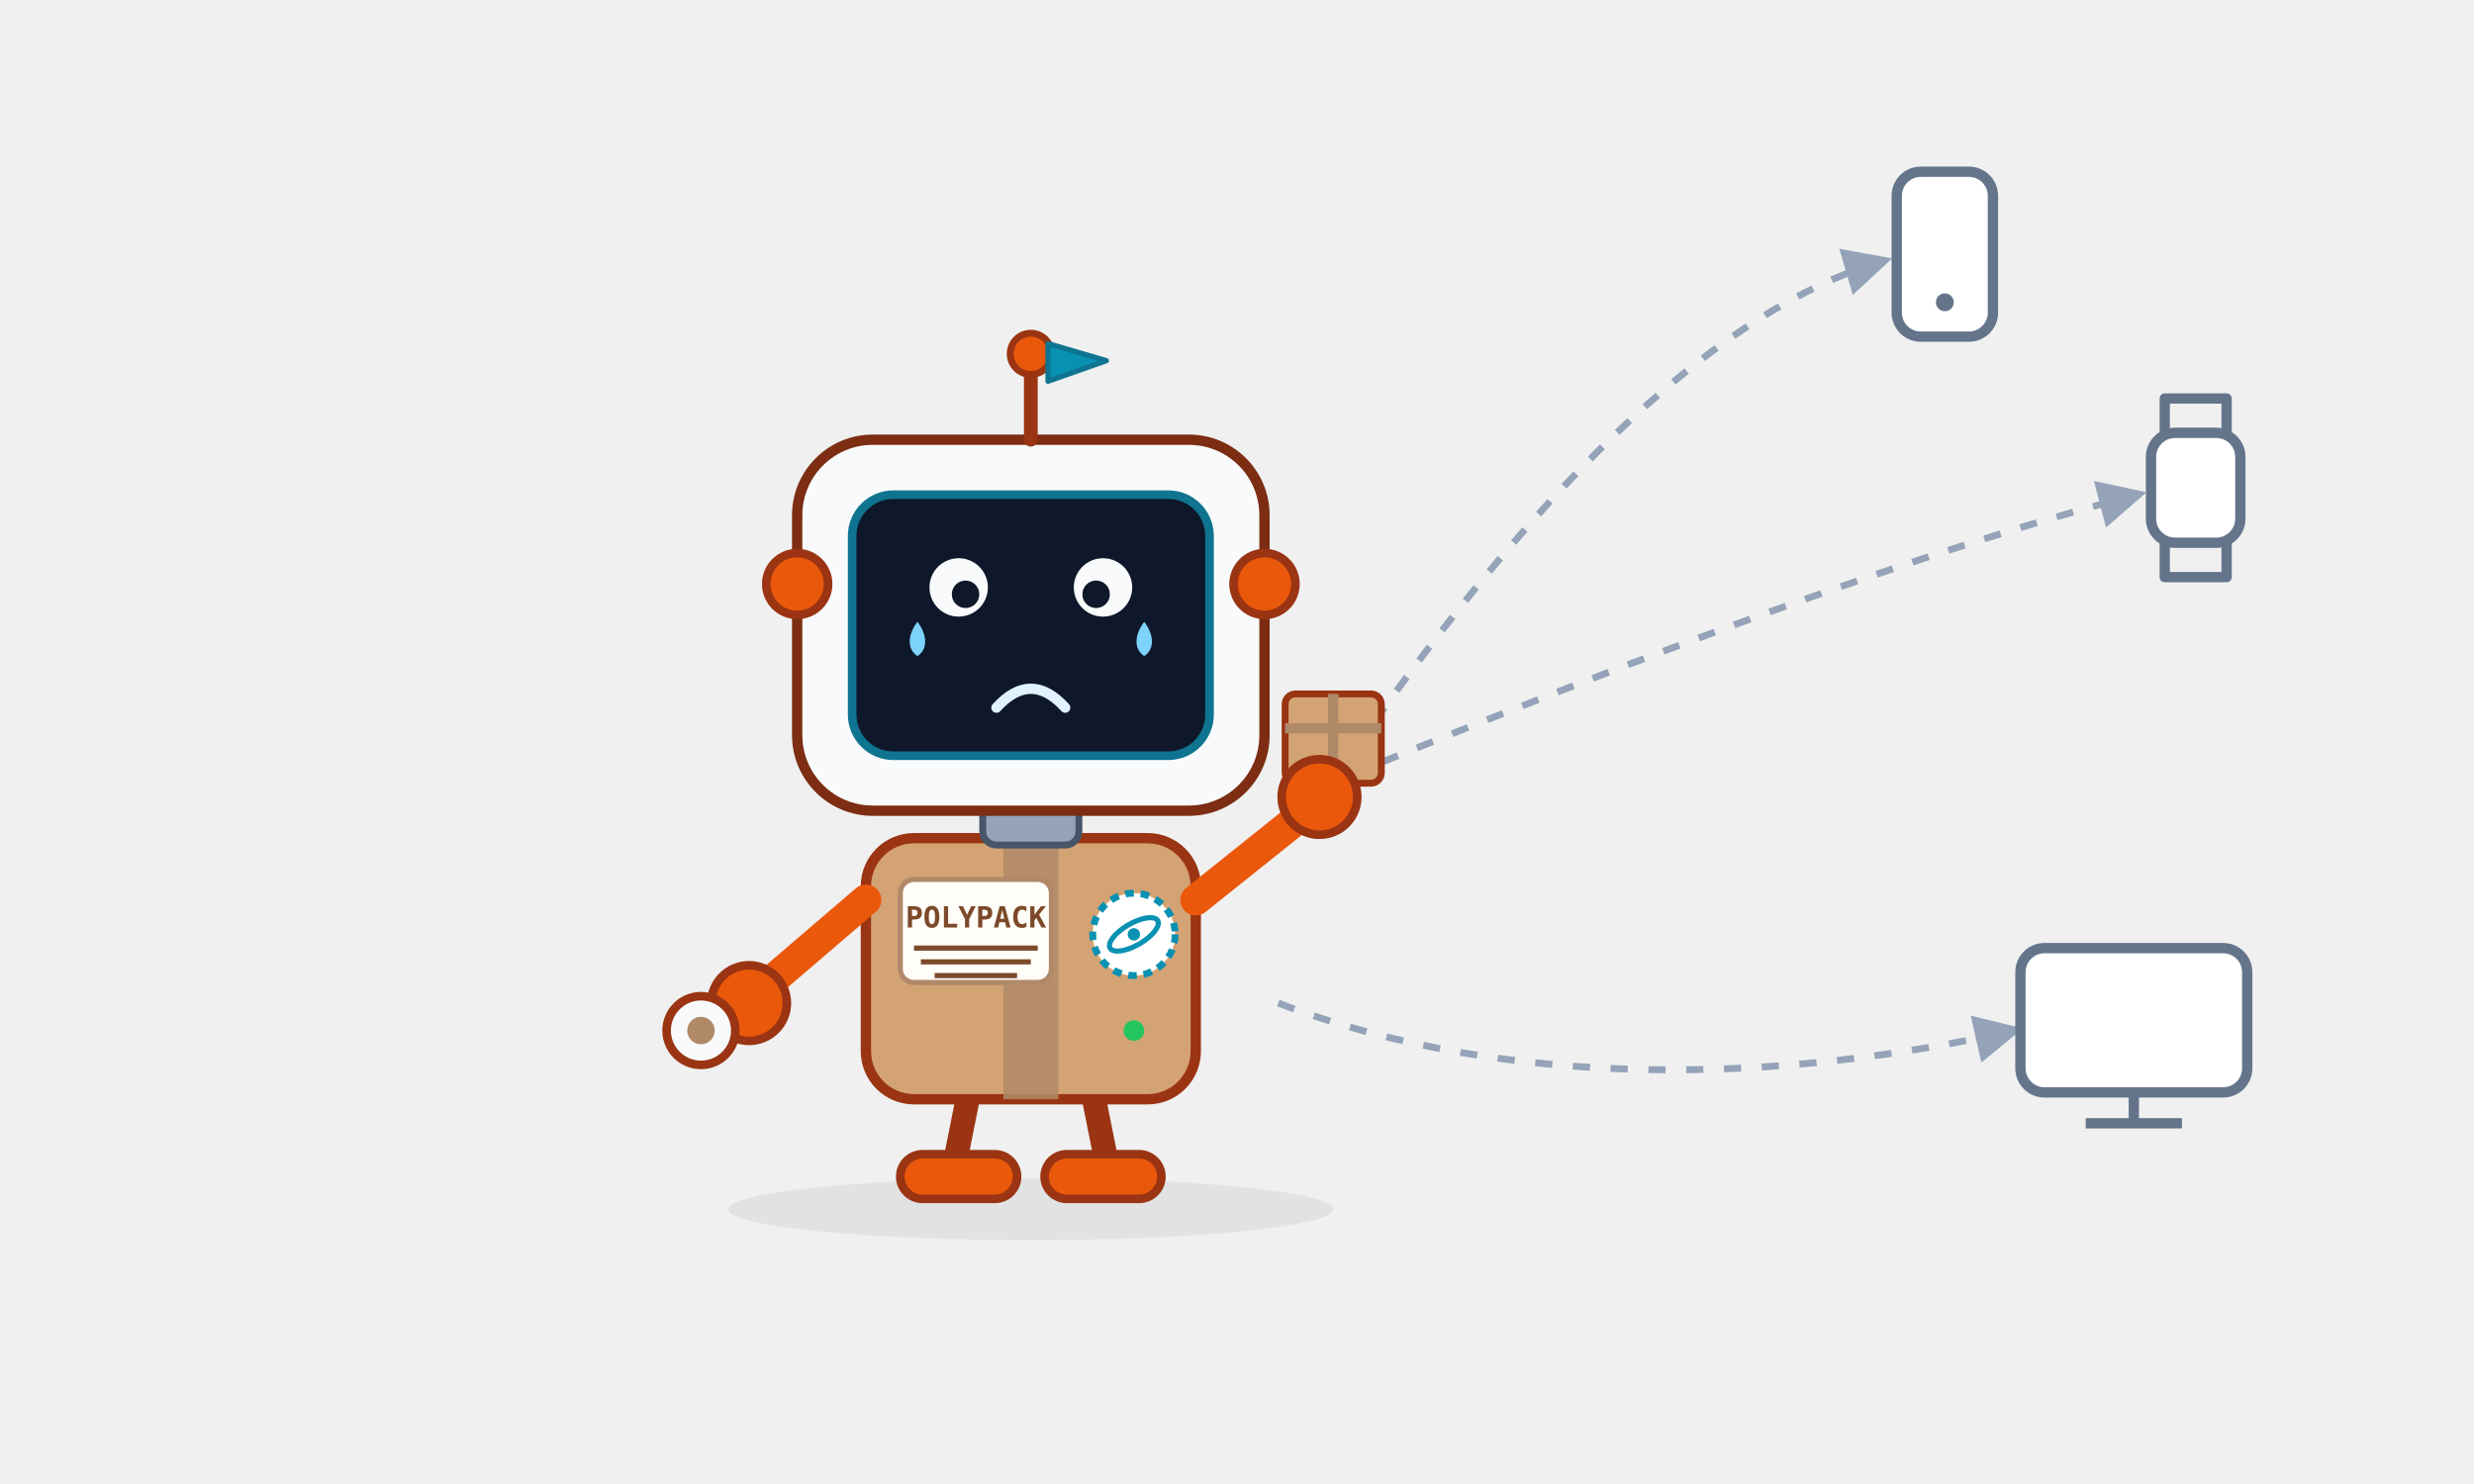
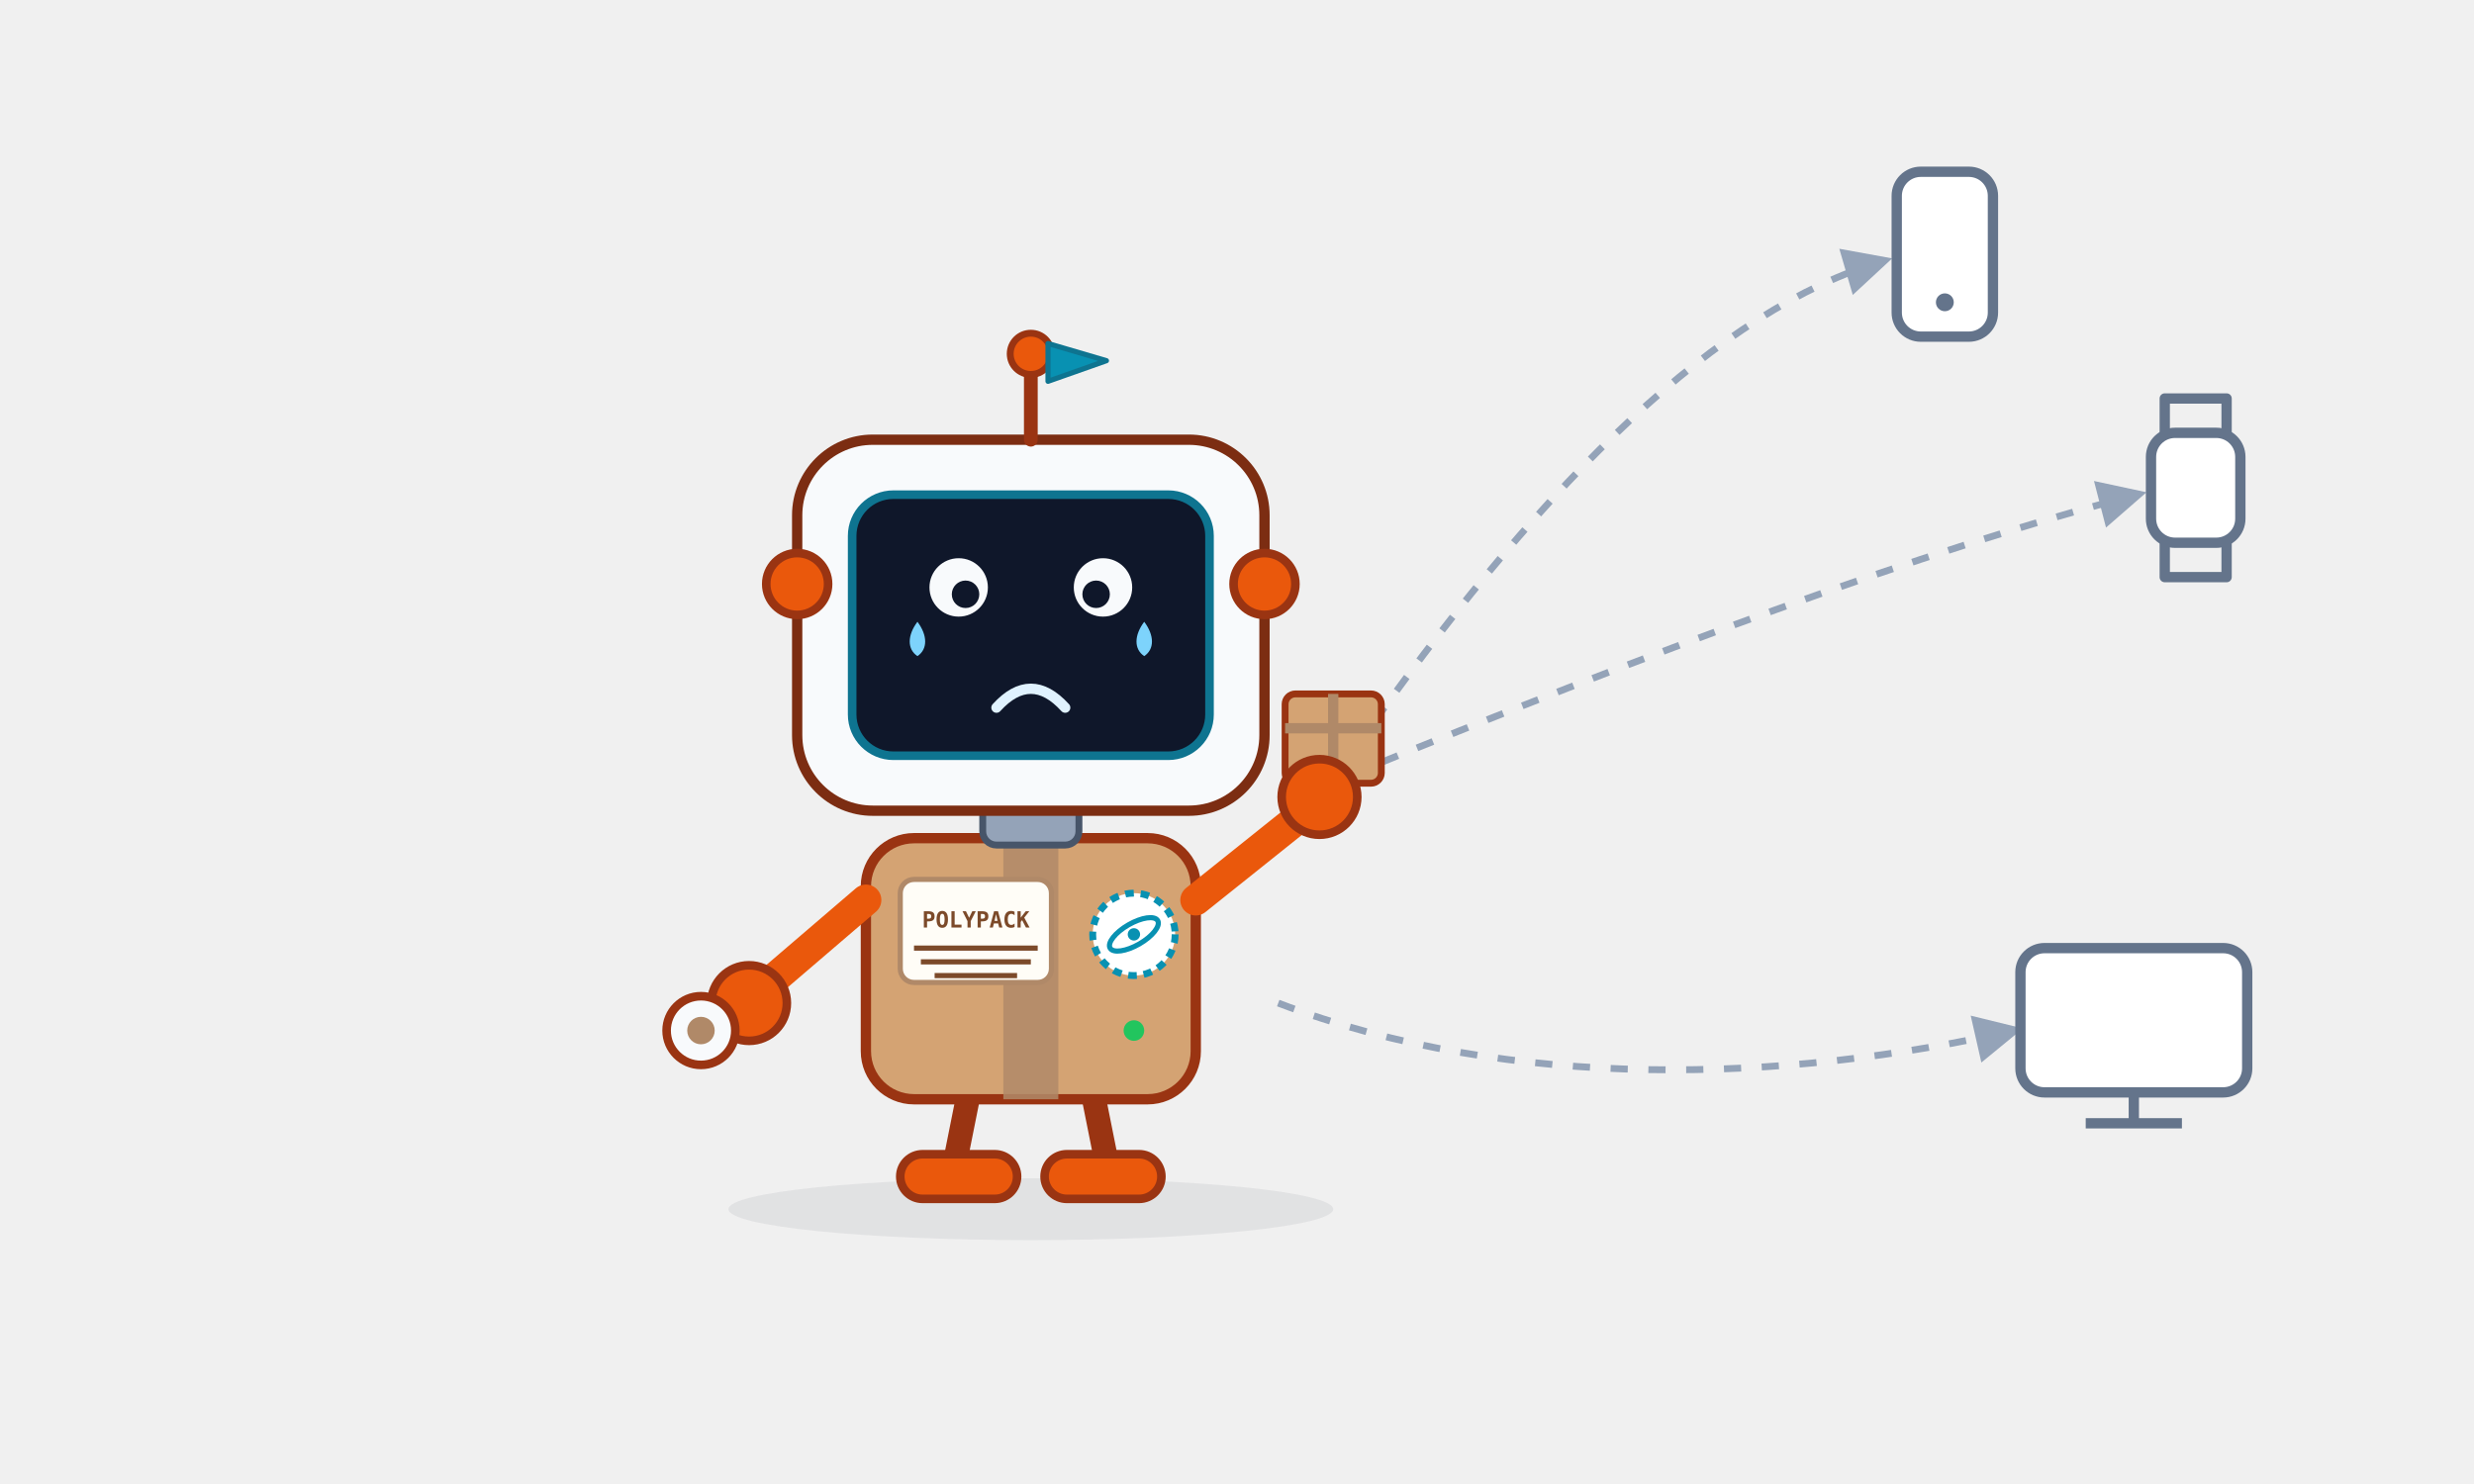
<svg xmlns="http://www.w3.org/2000/svg" width="640" height="384" viewBox="0 0 720 432" role="img" aria-labelledby="pax-t pax-d">
  <style>@media (prefers-reduced-motion: no-preference) {
    .pax-bot { animation: pax-bob 4s ease-in-out infinite; }
    .pax-tear-a { animation: pax-tear 1.15s ease-in infinite; }
    .pax-tear-b { animation: pax-tear 1.15s ease-in 0.2s infinite; }
  }
  @keyframes pax-bob { 0%, 100% { transform: translateY(0); } 50% { transform: translateY(-4px); } }
  @keyframes pax-tear { 0% { transform: translateY(0); opacity: 0; } 15% { opacity: 1; } 100% { transform: translateY(12px); opacity: 0; } }
  </style>
  <defs>
    <marker id="pax-arrow" viewBox="0 0 10 10" refX="8" refY="5" markerWidth="7" markerHeight="7" orient="auto-start-reverse">
      <path d="M0,0 L10,5 L0,10 z" fill="#94a3b8" />
    </marker>
    <clipPath id="pax-screen-clip">
      <rect x="248" y="144" width="104" height="76" rx="12" />
    </clipPath>
  </defs>
  <path d="M400,210 C 450,140 500,90 548,76" fill="none" stroke="#94a3b8" stroke-width="2" stroke-dasharray="5 6" marker-end="url(#pax-arrow)" />
  <path d="M392,226 C 480,190 560,160 622,144" fill="none" stroke="#94a3b8" stroke-width="2" stroke-dasharray="5 6" marker-end="url(#pax-arrow)" />
  <path d="M372,292 C 440,318 520,315 586,300" fill="none" stroke="#94a3b8" stroke-width="2" stroke-dasharray="5 6" marker-end="url(#pax-arrow)" />
  <g stroke="#64748b" stroke-width="3" fill="#ffffff" stroke-linejoin="round">
    <rect x="552" y="50" width="28" height="48" rx="7" />
    <rect x="626" y="126" width="26" height="32" rx="7" />
    <path d="M630,126 v-10 h18 v10 M630,158 v10 h18 v-10" fill="none" />
    <rect x="588" y="276" width="66" height="42" rx="7" />
    <path d="M621,318 v9 M607,327 h28" fill="none" />
  </g>
  <circle cx="566" cy="88" r="2.6" fill="#64748b" stroke="none" />
  <ellipse cx="300" cy="352" rx="88" ry="9" fill="#0f172a" opacity="0.07" />
  <g class="pax-bot">
    <g stroke="#9a3412" stroke-width="7" stroke-linecap="round" fill="none">
      <path d="M282,318 L278,338" />
      <path d="M318,318 L322,338" />
    </g>
    <rect x="262" y="336" width="34" height="13" rx="6.5" fill="#ea580c" stroke="#9a3412" stroke-width="2.5" />
    <rect x="304" y="336" width="34" height="13" rx="6.5" fill="#ea580c" stroke="#9a3412" stroke-width="2.5" />
    <rect x="252" y="244" width="96" height="76" rx="14" fill="#d4a373" stroke="#9a3412" stroke-width="3" />
    <rect x="292" y="244" width="16" height="76" fill="#b08968" opacity="0.85" />
    <rect x="262" y="256" width="44" height="30" rx="4" fill="#fffdf7" stroke="#b08968" stroke-width="1.5" />
-     <text x="284" y="270" text-anchor="middle" font-size="8.5" font-weight="700" font-family="'JetBrains Mono', ui-monospace, 'PingFang SC', 'Microsoft YaHei', monospace" fill="#7c4a2a">POLYPACK</text>
+     <text x="284" y="270" text-anchor="middle" font-size="6.5" font-weight="700" font-family="'JetBrains Mono', ui-monospace, 'PingFang SC', 'Microsoft YaHei', monospace" fill="#7c4a2a">POLYPACK</text>
    <path d="M266,276 h36 M268,280 h32 M272,284 h24" stroke="#7c4a2a" stroke-width="1.5" />
    <circle cx="330" cy="272" r="12" fill="#ffffff" stroke="#0891b2" stroke-width="2" stroke-dasharray="2.5 2" />
    <ellipse cx="330" cy="272" rx="8" ry="3.2" fill="none" stroke="#0891b2" stroke-width="1.5" transform="rotate(-30 330 272)" />
    <circle cx="330" cy="272" r="1.8" fill="#0891b2" />
    <circle cx="330" cy="300" r="3" fill="#22c55e" />
    <rect x="286" y="232" width="28" height="14" rx="4" fill="#94a3b8" stroke="#475569" stroke-width="2" />
    <rect x="232" y="128" width="136" height="108" rx="22" fill="#f8fafc" stroke="#7c2d12" stroke-width="3" />
    <rect x="248" y="144" width="104" height="76" rx="12" fill="#0f172a" stroke="#0e7490" stroke-width="2.5" />
    <g class="pax-face pax-face-cry">
      <g clip-path="url(#pax-screen-clip)">
        <path d="M290,206 Q300,195 310,206" fill="none" stroke="#e0f2fe" stroke-width="3" stroke-linecap="round" />
        <circle cx="279" cy="171" r="8.5" fill="#f8fafc" />
        <circle cx="321" cy="171" r="8.5" fill="#f8fafc" />
        <circle cx="281" cy="173" r="4" fill="#0f172a" />
        <circle cx="319" cy="173" r="4" fill="#0f172a" />
        <g class="pax-tear pax-tear-a">
          <path d="M267,181 C270,185 270,189 267,191 C264,189 264,185 267,181 Z" fill="#7dd3fc" />
        </g>
        <g class="pax-tear pax-tear-b">
          <path d="M333,181 C336,185 336,189 333,191 C330,189 330,185 333,181 Z" fill="#7dd3fc" />
        </g>
      </g>
    </g>
    <circle cx="232" cy="170" r="9" fill="#ea580c" stroke="#9a3412" stroke-width="2.5" />
    <circle cx="368" cy="170" r="9" fill="#ea580c" stroke="#9a3412" stroke-width="2.5" />
    <path d="M300,128 L300,106" stroke="#9a3412" stroke-width="4" stroke-linecap="round" />
    <circle cx="300" cy="103" r="6" fill="#ea580c" stroke="#9a3412" stroke-width="2" />
    <path d="M305,100 L322,105 L305,111 Z" fill="#0891b2" stroke="#0e7490" stroke-width="1.5" stroke-linejoin="round" />
    <path d="M252,262 L224,286" stroke="#ea580c" stroke-width="9" stroke-linecap="round" />
    <circle cx="218" cy="292" r="11" fill="#ea580c" stroke="#9a3412" stroke-width="2.5" />
    <circle cx="204" cy="300" r="10" fill="#f8fafc" stroke="#9a3412" stroke-width="2.5" />
    <circle cx="204" cy="300" r="4" fill="#b08968" />
    <path d="M348,262 L378,238" stroke="#ea580c" stroke-width="9" stroke-linecap="round" />
    <rect x="374" y="202" width="28" height="26" rx="3" fill="#d4a373" stroke="#9a3412" stroke-width="2" />
    <path d="M388,202 v26 M374,212 h28" stroke="#b08968" stroke-width="3" />
    <circle cx="384" cy="232" r="11" fill="#ea580c" stroke="#9a3412" stroke-width="2.5" />
  </g>
</svg>
